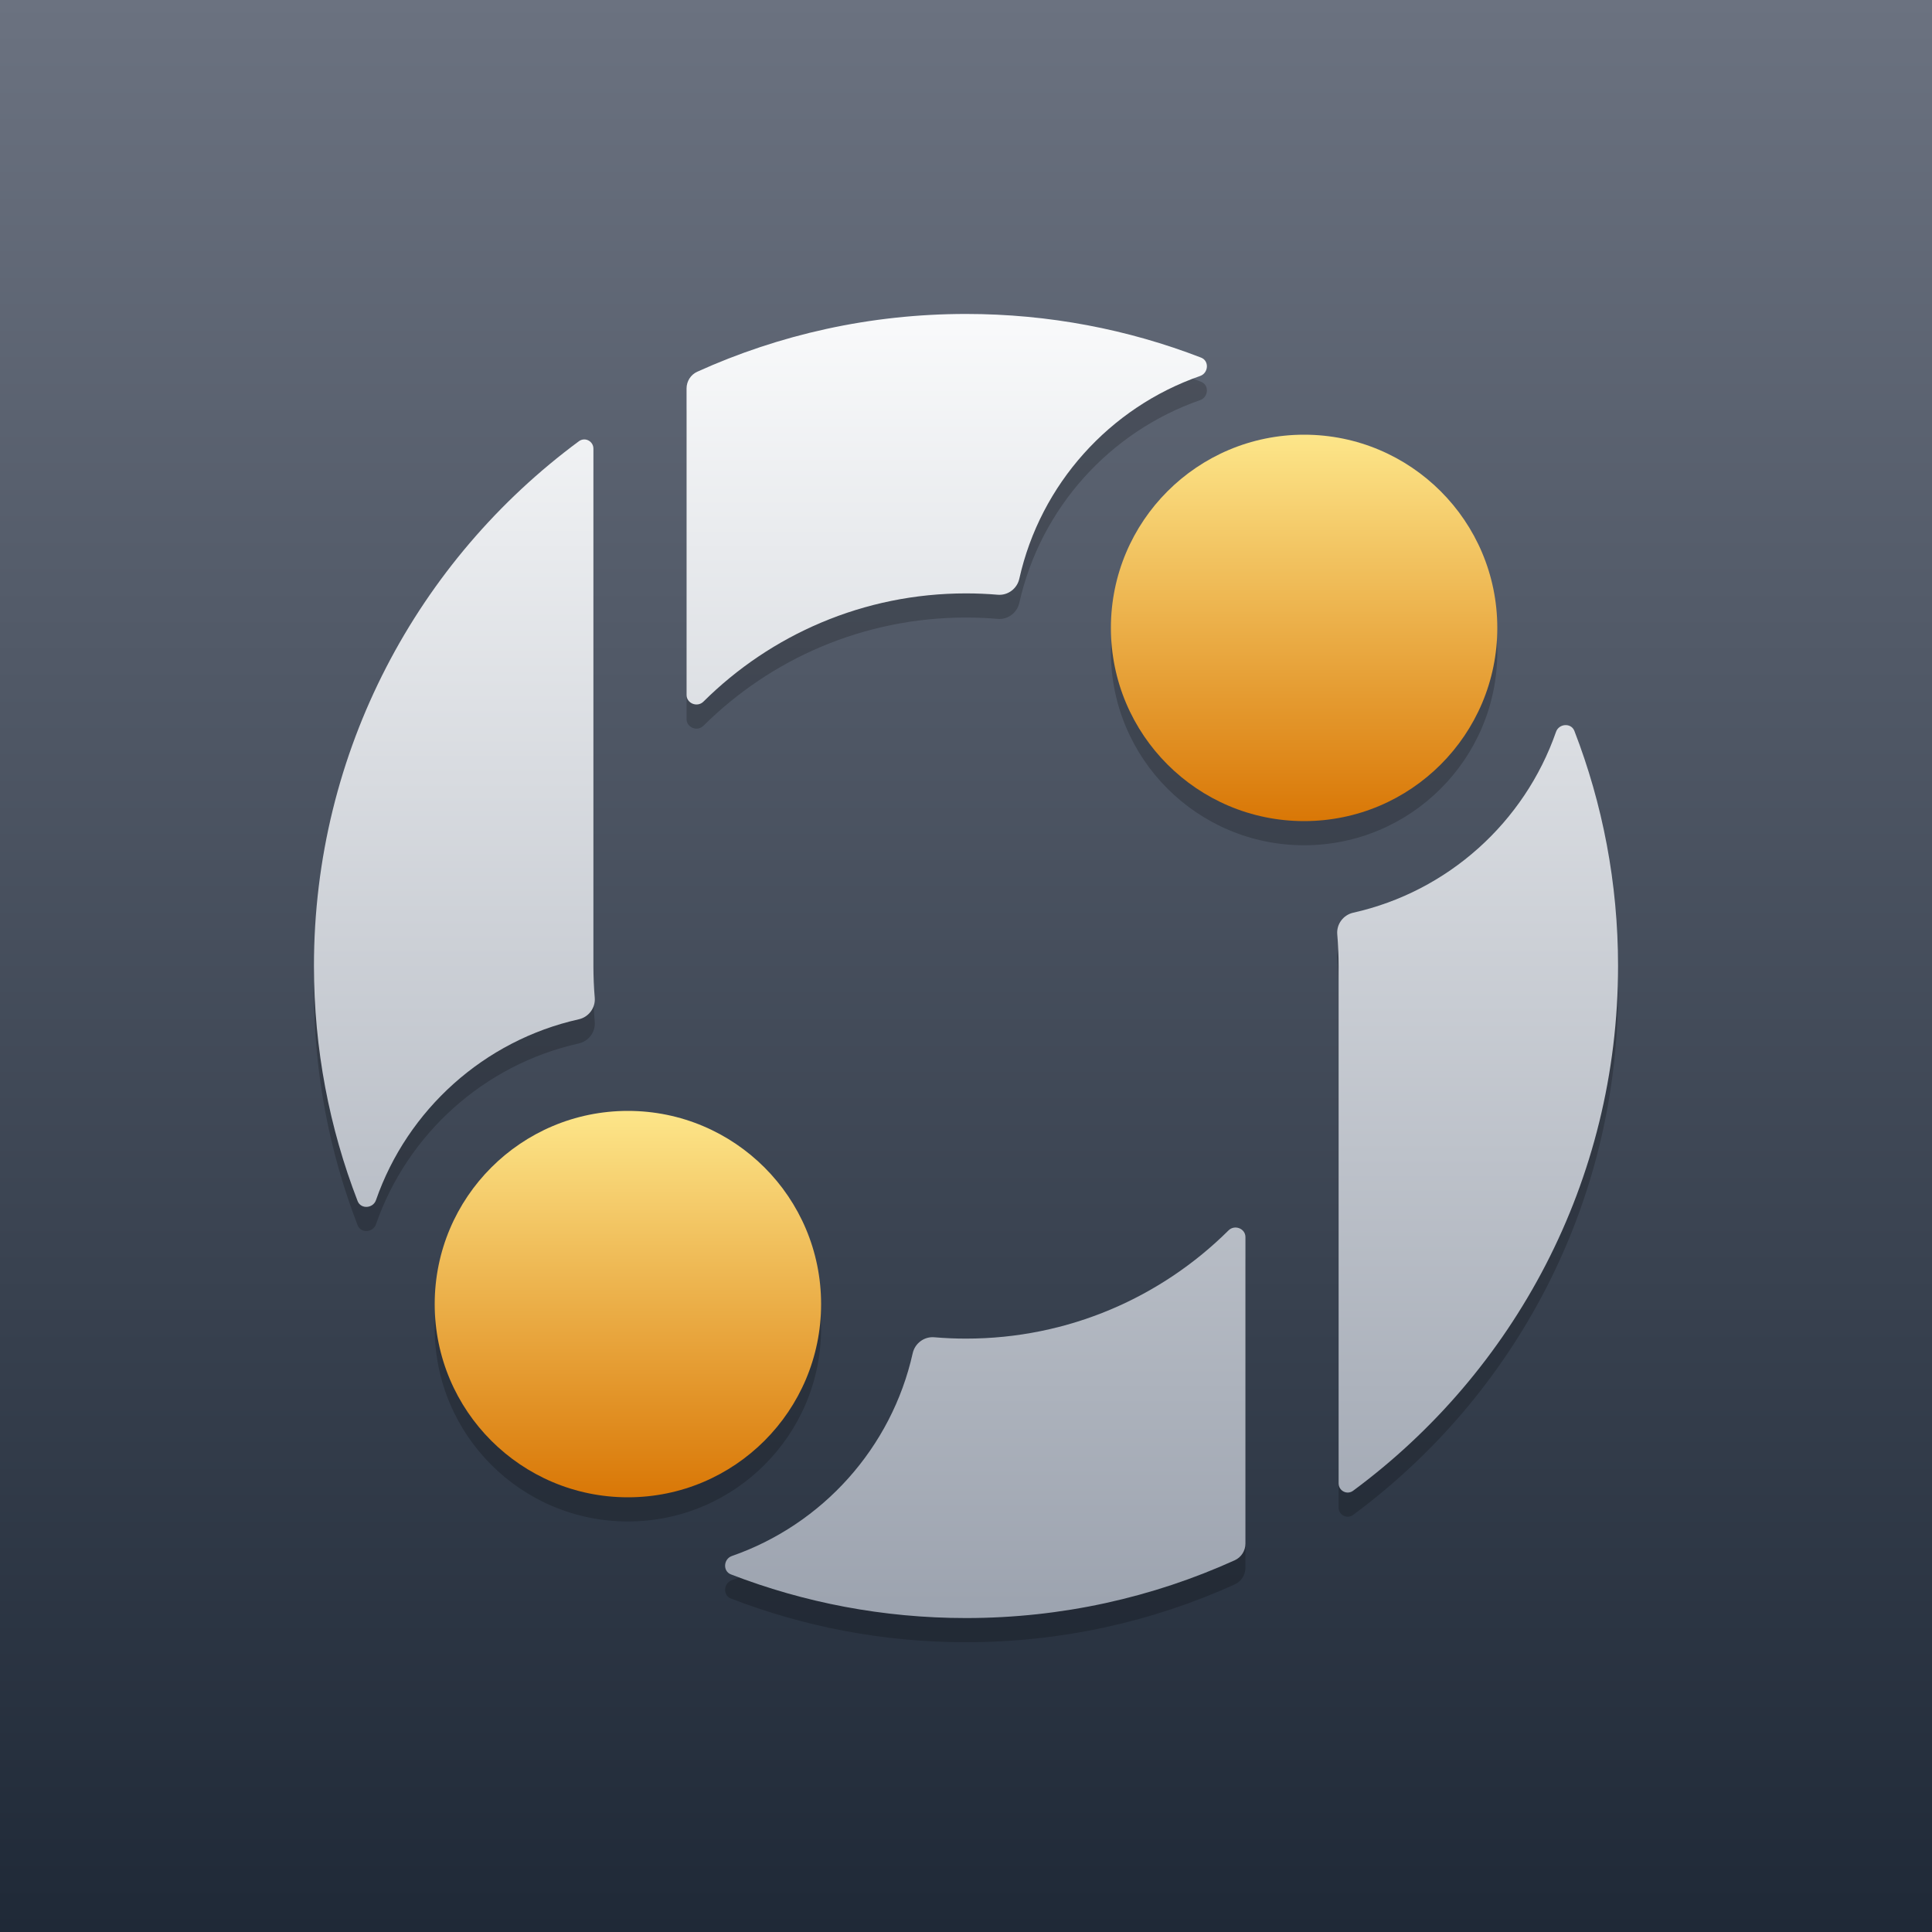
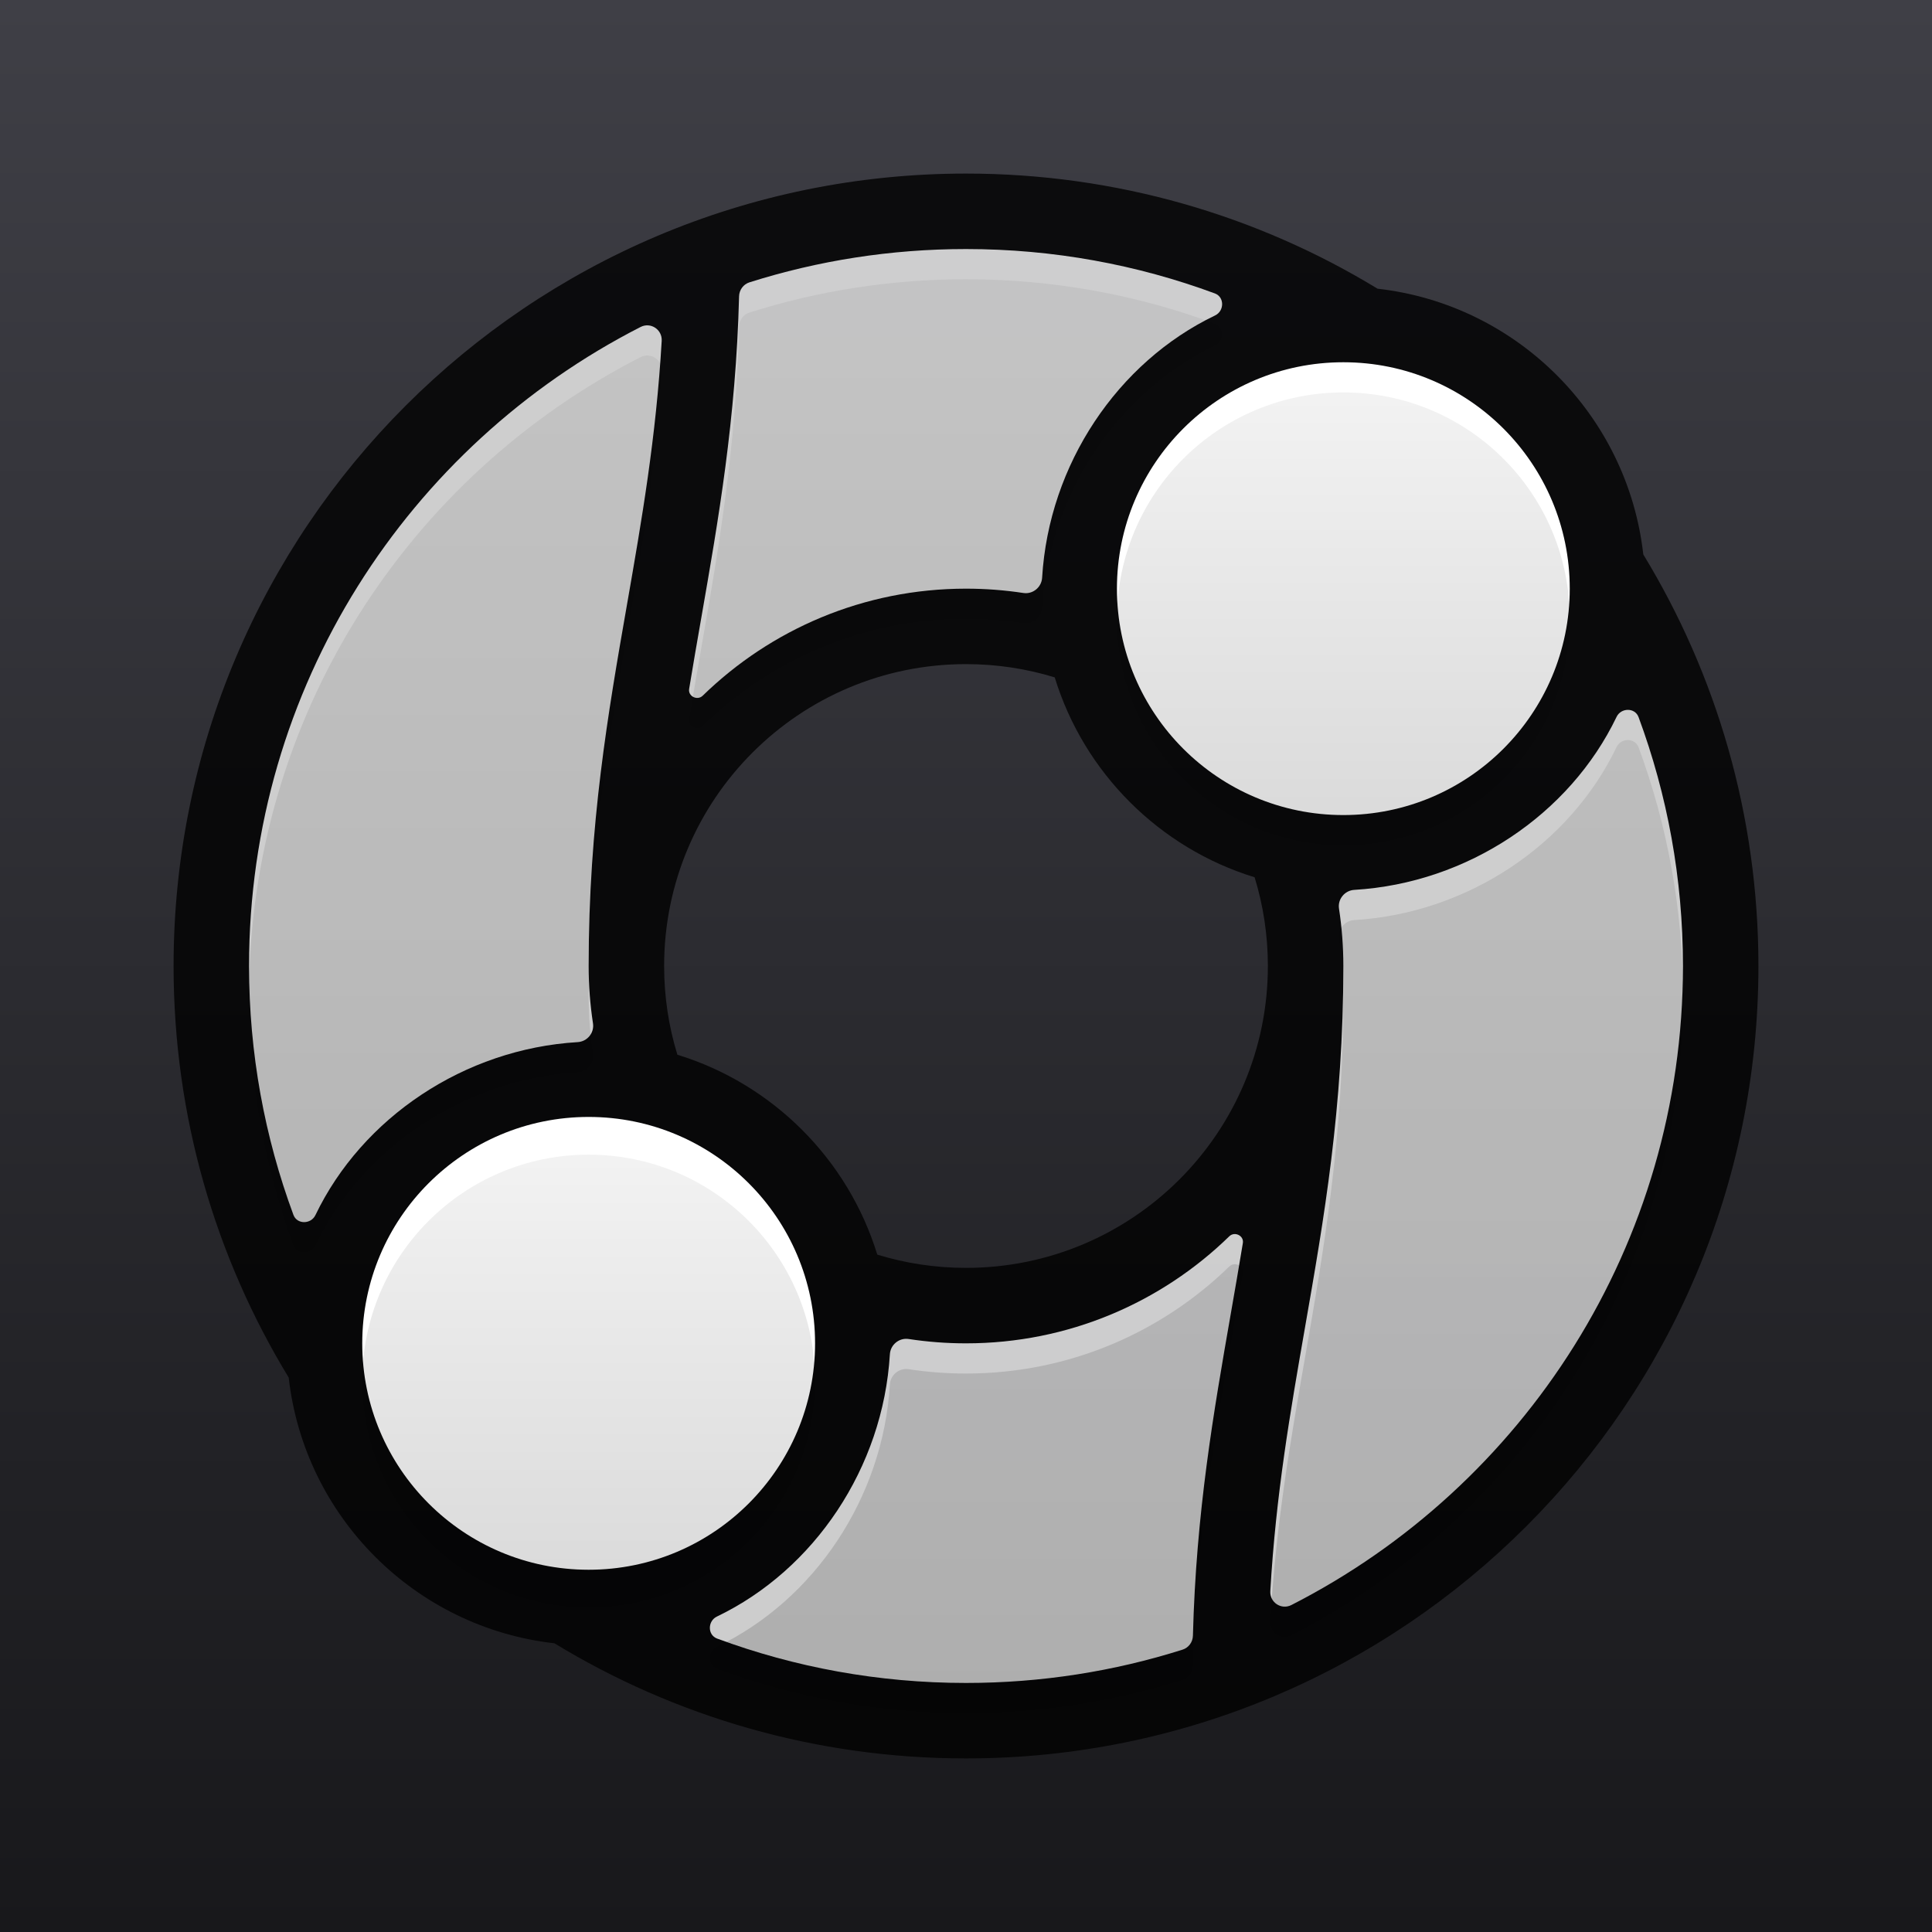
- <svg xmlns="http://www.w3.org/2000/svg" width="80" height="80" viewBox="0 0 80 80" fill="none">
-   <rect width="80" height="80" fill="url(#paint0_linear_425_2730)" />
-   <path d="M34 55C34 59.418 30.418 63 26 63C21.582 63 18 59.418 18 55C18 50.582 21.582 47 26 47C30.418 47 34 50.582 34 55Z" fill="black" fill-opacity="0.2" />
-   <path d="M62 27C62 31.418 58.418 35 54 35C49.582 35 46 31.418 46 27C46 22.582 49.582 19 54 19C58.418 19 62 22.582 62 27Z" fill="black" fill-opacity="0.2" />
-   <path d="M29.128 30.053C31.917 27.283 35.759 25.571 40 25.571C40.443 25.571 40.882 25.59 41.316 25.627C41.734 25.662 42.115 25.376 42.207 24.966C43.083 21.044 45.951 17.872 49.694 16.569C50.043 16.448 50.079 15.941 49.734 15.808C46.714 14.64 43.432 14 40 14C36.032 14 32.264 14.856 28.871 16.393C28.6 16.516 28.429 16.788 28.429 17.086V29.775C28.429 30.13 28.876 30.303 29.128 30.053Z" fill="black" fill-opacity="0.2" />
-   <path d="M56.029 62.729C55.778 62.914 55.429 62.733 55.429 62.421V41C55.429 40.557 55.41 40.118 55.373 39.684C55.338 39.266 55.624 38.885 56.034 38.793C59.956 37.917 63.127 35.049 64.431 31.306C64.552 30.957 65.059 30.921 65.192 31.266C66.36 34.286 67 37.568 67 41C67 49.91 62.684 57.812 56.029 62.729Z" fill="black" fill-opacity="0.2" />
-   <path d="M15.569 50.693C15.448 51.043 14.941 51.079 14.808 50.733C13.64 47.714 13 44.432 13 41C13 32.09 17.316 24.188 23.971 19.271C24.222 19.085 24.572 19.267 24.572 19.579V41C24.572 41.443 24.59 41.882 24.627 42.316C24.662 42.734 24.376 43.115 23.966 43.207C20.044 44.083 16.872 46.951 15.569 50.693Z" fill="black" fill-opacity="0.2" />
-   <path d="M51.129 65.607C51.4 65.484 51.571 65.212 51.571 64.914V52.225C51.571 51.87 51.124 51.697 50.872 51.947C48.083 54.717 44.241 56.429 40 56.429C39.557 56.429 39.118 56.41 38.684 56.373C38.266 56.338 37.885 56.624 37.793 57.034C36.917 60.956 34.049 64.127 30.306 65.431C29.957 65.553 29.921 66.059 30.266 66.192C33.286 67.36 36.568 68 40 68C43.968 68 47.736 67.144 51.129 65.607Z" fill="black" fill-opacity="0.2" />
-   <path d="M34 54C34 58.418 30.418 62 26 62C21.582 62 18 58.418 18 54C18 49.582 21.582 46 26 46C30.418 46 34 49.582 34 54Z" fill="url(#paint1_linear_425_2730)" />
-   <path d="M62 26C62 30.418 58.418 34 54 34C49.582 34 46 30.418 46 26C46 21.582 49.582 18 54 18C58.418 18 62 21.582 62 26Z" fill="url(#paint2_linear_425_2730)" />
-   <path d="M29.128 29.053C31.917 26.283 35.759 24.571 40 24.571C40.443 24.571 40.882 24.59 41.316 24.627C41.734 24.662 42.115 24.376 42.207 23.966C43.083 20.044 45.951 16.872 49.694 15.569C50.043 15.447 50.079 14.941 49.734 14.808C46.714 13.64 43.432 13 40 13C36.032 13 32.264 13.856 28.871 15.393C28.6 15.516 28.429 15.788 28.429 16.086V28.775C28.429 29.13 28.876 29.303 29.128 29.053Z" fill="url(#paint3_linear_425_2730)" />
-   <path d="M56.029 61.729C55.778 61.914 55.429 61.733 55.429 61.421V40C55.429 39.557 55.41 39.118 55.373 38.684C55.338 38.266 55.624 37.885 56.034 37.793C59.956 36.917 63.127 34.049 64.431 30.306C64.552 29.957 65.059 29.921 65.192 30.266C66.36 33.286 67 36.568 67 40C67 48.91 62.684 56.812 56.029 61.729Z" fill="url(#paint4_linear_425_2730)" />
-   <path d="M15.569 49.693C15.448 50.043 14.941 50.079 14.808 49.733C13.64 46.714 13 43.432 13 40C13 31.09 17.316 23.188 23.971 18.271C24.222 18.085 24.572 18.267 24.572 18.579V40C24.572 40.443 24.59 40.882 24.627 41.316C24.662 41.734 24.376 42.115 23.966 42.207C20.044 43.083 16.872 45.951 15.569 49.693Z" fill="url(#paint5_linear_425_2730)" />
-   <path d="M51.129 64.607C51.4 64.484 51.571 64.212 51.571 63.914V51.225C51.571 50.87 51.124 50.697 50.872 50.947C48.083 53.717 44.241 55.429 40 55.429C39.557 55.429 39.118 55.41 38.684 55.373C38.266 55.338 37.885 55.624 37.793 56.034C36.917 59.956 34.049 63.127 30.306 64.431C29.957 64.553 29.921 65.059 30.266 65.192C33.286 66.36 36.568 67 40 67C43.968 67 47.736 66.144 51.129 64.607Z" fill="url(#paint6_linear_425_2730)" />
+ <svg xmlns="http://www.w3.org/2000/svg" width="80" height="80" viewBox="0 0 512 512" fill="none">
+   <rect width="512" height="512" fill="url(#paint0_una_version)" />
+   <path fill-rule="evenodd" clip-rule="evenodd" d="M256 46C295.94 46 333.277 57.15 365.065 76.508C402.004 80.674 431.325 109.995 435.491 146.934C454.849 178.723 466 216.059 466 256C466 371.98 371.98 466 256 466C216.059 466 178.723 454.849 146.934 435.491C109.995 431.325 80.674 402.004 76.508 365.065C57.15 333.277 46 295.94 46 256C46 140.02 140.02 46 256 46ZM256 176C211.817 176 176 211.817 176 256C176 264.182 177.229 272.078 179.512 279.512C204.786 287.271 224.727 307.213 232.487 332.487C239.922 334.77 247.817 336 256 336C300.183 336 336 300.183 336 256C336 247.817 334.77 239.922 332.487 232.487C307.213 224.727 287.271 204.786 279.512 179.512C272.078 177.229 264.182 176 256 176Z" fill="black" fill-opacity="0.8" />
+   <path d="M325.77 327.635C327.195 326.246 329.692 327.464 329.37 329.428C328.337 335.736 327.247 341.99 326.149 348.28C321.624 374.209 316.98 400.753 316.137 433.474C316.094 435.168 315.001 436.665 313.386 437.176C295.28 442.906 276.001 446 256 446C232.809 446 210.589 441.843 190.042 434.236C187.47 433.284 187.511 429.593 189.983 428.406C215.779 416.028 234.028 388.984 235.828 358.887C235.979 356.363 238.293 354.468 240.793 354.85C245.752 355.607 250.83 356 256 356C283.14 356 307.753 345.187 325.77 327.635Z" fill="white" fill-opacity="0.8" />
+   <path d="M428.406 189.983C429.593 187.511 433.284 187.47 434.236 190.042C441.843 210.589 446 232.809 446 256C446 329.89 403.821 393.927 342.228 425.351C339.557 426.713 336.471 424.66 336.643 421.667C338.122 396.06 341.941 374.12 345.851 351.72C350.852 323.067 356 293.662 356 256C356 250.83 355.607 245.752 354.85 240.793C354.468 238.293 356.363 235.979 358.887 235.828C388.984 234.028 416.028 215.779 428.406 189.983Z" fill="white" fill-opacity="0.8" />
+   <path d="M169.771 86.648C172.442 85.286 175.528 87.339 175.356 90.332C173.877 115.939 170.059 137.88 166.149 160.28C161.148 188.933 156 218.338 156 256C156 261.17 156.393 266.248 157.149 271.206C157.531 273.706 155.636 276.02 153.112 276.171C123.015 277.971 95.971 296.22 83.593 322.016C82.406 324.488 78.715 324.529 77.763 321.957C70.157 301.411 66 279.191 66 256C66 182.111 108.178 118.072 169.771 86.648Z" fill="white" fill-opacity="0.8" />
+   <path d="M256 66C279.191 66 301.411 70.157 321.957 77.763C324.529 78.715 324.488 82.406 322.016 83.593C296.22 95.971 277.971 123.015 276.171 153.112C276.02 155.636 273.706 157.531 271.206 157.149C266.248 156.393 261.17 156 256 156C228.86 156 204.246 166.813 186.229 184.364C184.804 185.753 182.307 184.535 182.629 182.571C183.662 176.263 184.753 170.009 185.851 163.72C190.376 137.791 195.019 111.246 195.862 78.525C195.905 76.831 196.998 75.335 198.613 74.823C216.72 69.093 235.998 66 256 66Z" fill="white" fill-opacity="0.8" />
+   <path d="M325.77 335.635C327.195 334.246 329.692 335.464 329.37 337.428C328.337 343.736 327.247 349.99 326.149 356.28C321.624 382.209 316.98 408.753 316.137 441.474C316.094 443.168 315.001 444.665 313.386 445.176C295.28 450.906 276.001 454 256 454C232.809 454 210.589 449.843 190.042 442.236C187.47 441.284 187.511 437.593 189.983 436.406C215.779 424.028 234.028 396.984 235.828 366.887C235.979 364.363 238.293 362.468 240.793 362.85C245.752 363.607 250.83 364 256 364C283.14 364 307.753 353.187 325.77 335.635Z" fill="url(#paint1_una_version)" fill-opacity="0.5" />
+   <path d="M428.406 197.983C429.593 195.511 433.284 195.47 434.236 198.042C441.843 218.589 446 240.809 446 264C446 337.89 403.821 401.927 342.228 433.351C339.557 434.713 336.471 432.66 336.643 429.667C338.122 404.06 341.941 382.12 345.851 359.72C350.852 331.067 356 301.662 356 264C356 258.83 355.607 253.752 354.85 248.793C354.468 246.293 356.363 243.979 358.887 243.828C388.984 242.028 416.028 223.779 428.406 197.983Z" fill="url(#paint2_una_version)" fill-opacity="0.5" />
+   <path d="M169.771 94.648C172.442 93.286 175.528 95.339 175.356 98.332C173.877 123.939 170.059 145.88 166.149 168.28C161.148 196.933 156 226.338 156 264C156 269.17 156.393 274.248 157.149 279.206C157.531 281.706 155.636 284.02 153.112 284.171C123.015 285.971 95.971 304.22 83.593 330.016C82.406 332.488 78.715 332.529 77.763 329.957C70.157 309.411 66 287.191 66 264C66 190.111 108.178 126.072 169.771 94.648Z" fill="url(#paint3_una_version)" fill-opacity="0.5" />
+   <path d="M256 74C279.191 74 301.411 78.157 321.957 85.763C324.529 86.715 324.488 90.406 322.016 91.593C296.22 103.971 277.971 131.015 276.171 161.112C276.02 163.636 273.706 165.531 271.206 165.149C266.248 164.393 261.17 164 256 164C228.86 164 204.246 174.813 186.229 192.364C184.804 193.753 182.307 192.535 182.629 190.571C183.662 184.263 184.753 178.009 185.851 171.72C190.376 145.791 195.019 119.246 195.862 86.525C195.905 84.831 196.998 83.335 198.613 82.823C216.72 77.093 235.998 74 256 74Z" fill="url(#paint4_una_version)" fill-opacity="0.5" />
+   <circle cx="356" cy="156" r="60" fill="white" />
+   <circle cx="356" cy="164" r="60" fill="url(#paint5_una_version)" fill-opacity="0.5" />
+   <circle cx="156" cy="356" r="60" fill="white" />
+   <circle cx="156" cy="366" r="60" fill="url(#paint6_una_version)" fill-opacity="0.5" />
  <defs>
-     <linearGradient id="paint0_linear_425_2730" x1="40" y1="0" x2="40" y2="80" gradientUnits="userSpaceOnUse">
-       <stop stop-color="#6B7280" />
-       <stop offset="1" stop-color="#1F2937" />
+     <linearGradient id="paint0_una_version" x1="256" y1="0" x2="256" y2="512" gradientUnits="userSpaceOnUse">
+       <stop stop-color="#3F3F46" />
+       <stop offset="1" stop-color="#18181B" />
    </linearGradient>
-     <linearGradient id="paint1_linear_425_2730" x1="26" y1="46" x2="26" y2="62" gradientUnits="userSpaceOnUse">
-       <stop stop-color="#FDE68A" />
-       <stop offset="1" stop-color="#D97706" />
+     <linearGradient id="paint1_una_version" x1="256" y1="74" x2="256" y2="454" gradientUnits="userSpaceOnUse">
+       <stop stop-opacity="0.1" />
+       <stop offset="1" stop-opacity="0.3" />
    </linearGradient>
-     <linearGradient id="paint2_linear_425_2730" x1="54" y1="18" x2="54" y2="34" gradientUnits="userSpaceOnUse">
-       <stop stop-color="#FDE68A" />
-       <stop offset="1" stop-color="#D97706" />
+     <linearGradient id="paint2_una_version" x1="256" y1="74" x2="256" y2="454" gradientUnits="userSpaceOnUse">
+       <stop stop-opacity="0.1" />
+       <stop offset="1" stop-opacity="0.3" />
    </linearGradient>
-     <linearGradient id="paint3_linear_425_2730" x1="40" y1="13" x2="40" y2="67" gradientUnits="userSpaceOnUse">
-       <stop stop-color="#F9FAFB" />
-       <stop offset="1" stop-color="#9CA3AF" />
+     <linearGradient id="paint3_una_version" x1="256" y1="74" x2="256" y2="454" gradientUnits="userSpaceOnUse">
+       <stop stop-opacity="0.1" />
+       <stop offset="1" stop-opacity="0.3" />
    </linearGradient>
-     <linearGradient id="paint4_linear_425_2730" x1="40" y1="13" x2="40" y2="67" gradientUnits="userSpaceOnUse">
-       <stop stop-color="#F9FAFB" />
-       <stop offset="1" stop-color="#9CA3AF" />
+     <linearGradient id="paint4_una_version" x1="256" y1="74" x2="256" y2="454" gradientUnits="userSpaceOnUse">
+       <stop stop-opacity="0.1" />
+       <stop offset="1" stop-opacity="0.3" />
    </linearGradient>
-     <linearGradient id="paint5_linear_425_2730" x1="40" y1="13" x2="40" y2="67" gradientUnits="userSpaceOnUse">
-       <stop stop-color="#F9FAFB" />
-       <stop offset="1" stop-color="#9CA3AF" />
+     <linearGradient id="paint5_una_version" x1="356" y1="104" x2="356" y2="224" gradientUnits="userSpaceOnUse">
+       <stop stop-opacity="0.1" />
+       <stop offset="1" stop-opacity="0.3" />
    </linearGradient>
-     <linearGradient id="paint6_linear_425_2730" x1="40" y1="13" x2="40" y2="67" gradientUnits="userSpaceOnUse">
-       <stop stop-color="#F9FAFB" />
-       <stop offset="1" stop-color="#9CA3AF" />
+     <linearGradient id="paint6_una_version" x1="156" y1="306" x2="156" y2="426" gradientUnits="userSpaceOnUse">
+       <stop stop-opacity="0.1" />
+       <stop offset="1" stop-opacity="0.3" />
    </linearGradient>
  </defs>
</svg>
